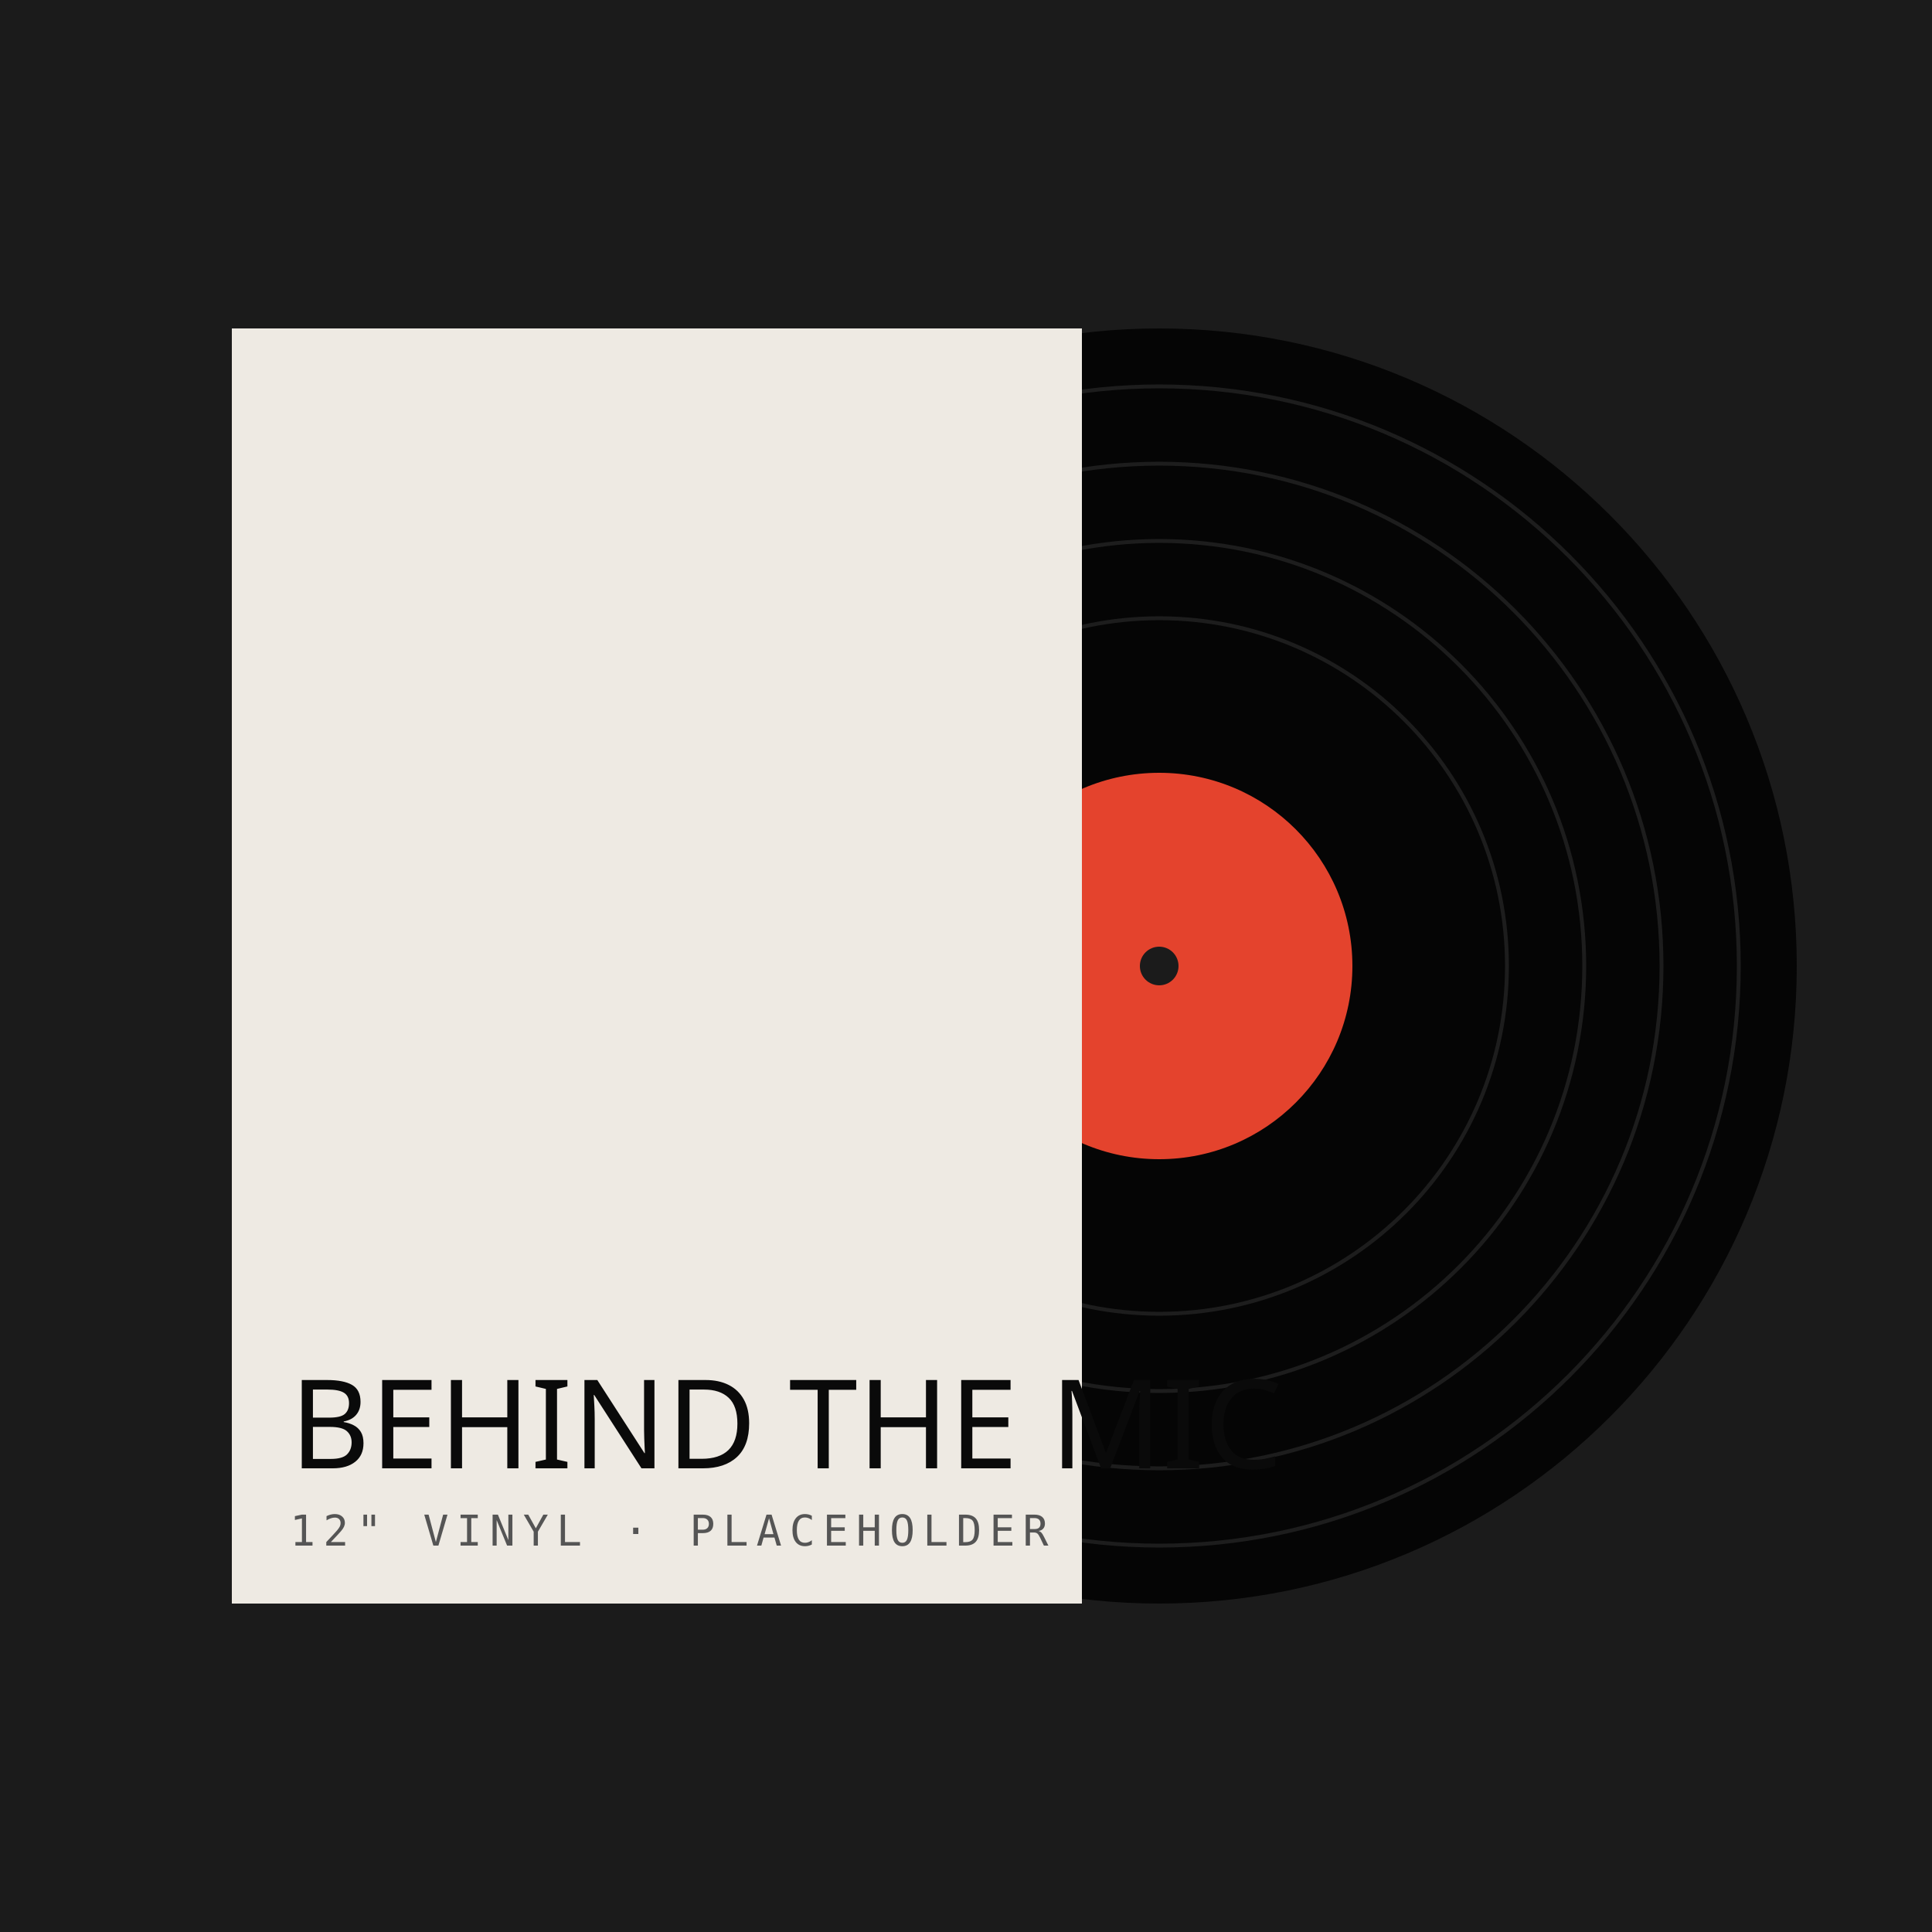
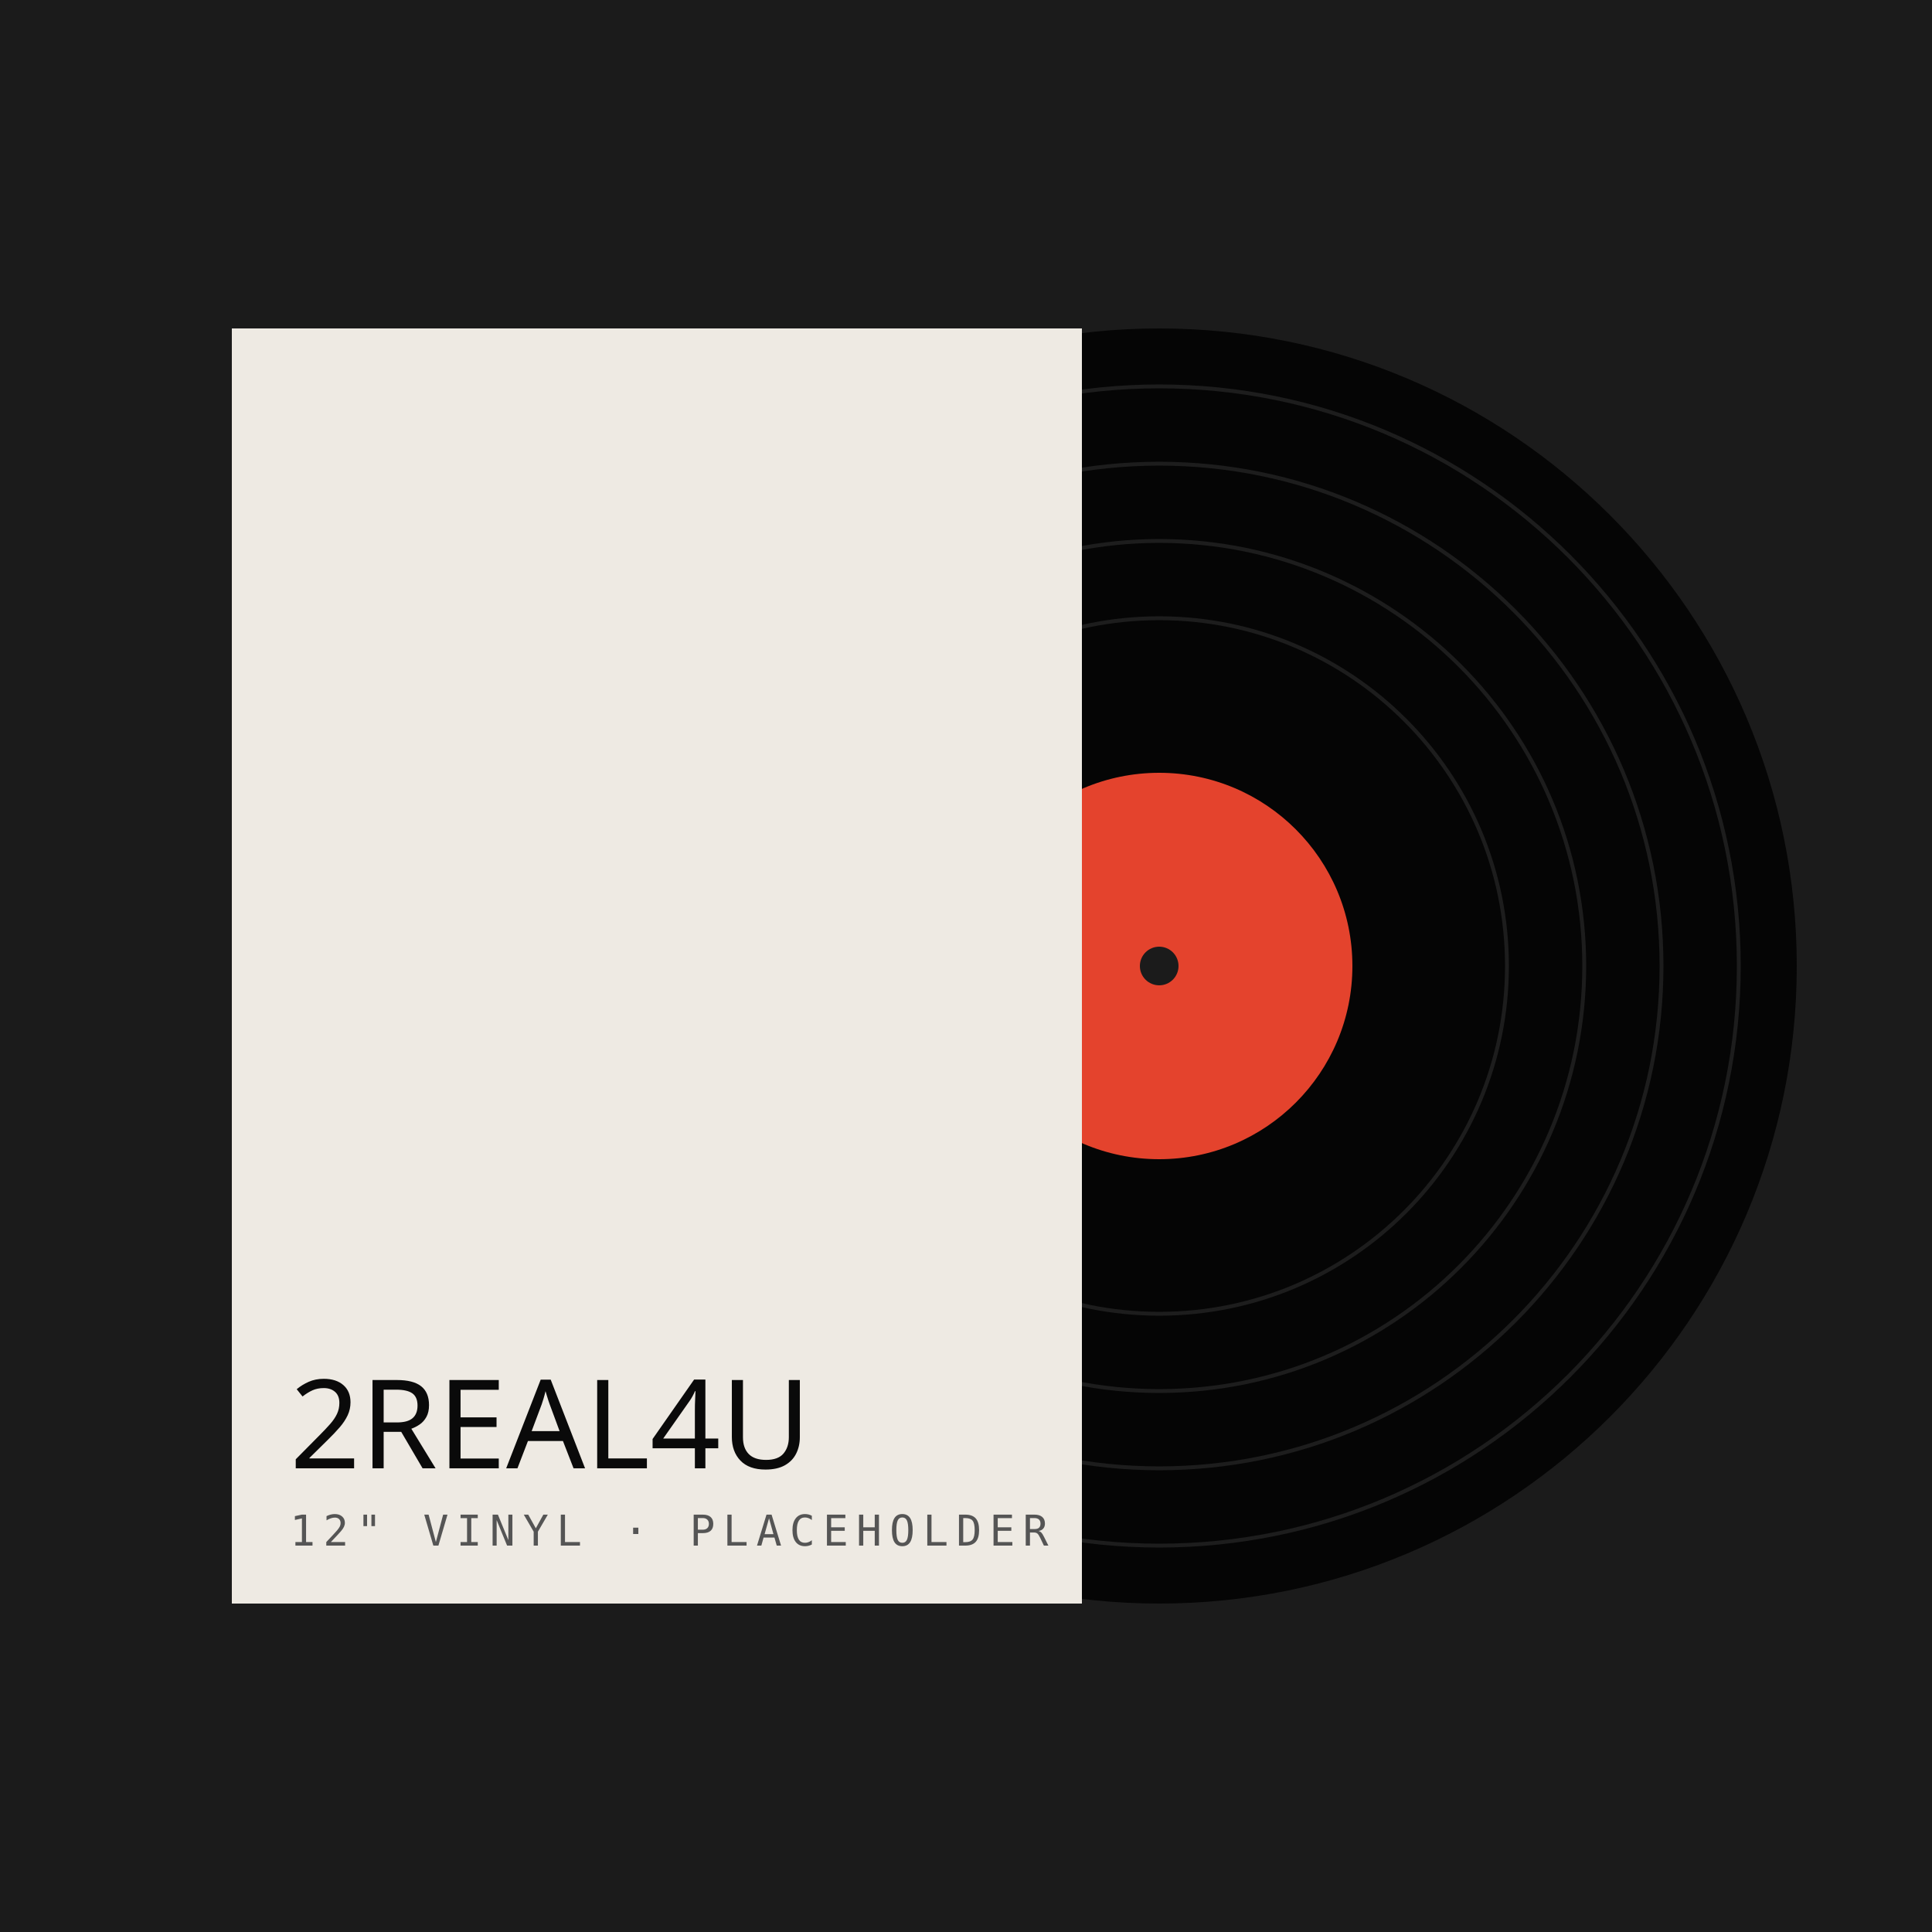
<svg xmlns="http://www.w3.org/2000/svg" viewBox="0 0 1000 1000">
  <rect width="1000" height="1000" fill="#1b1b1b" />
  <circle cx="600" cy="500" r="330" fill="#050505" />
  <g fill="none" stroke="#1d1d1d" stroke-width="2">
    <circle cx="600" cy="500" r="300" />
    <circle cx="600" cy="500" r="260" />
    <circle cx="600" cy="500" r="220" />
    <circle cx="600" cy="500" r="180" />
  </g>
  <circle cx="600" cy="500" r="100" fill="#e4432d" />
  <circle cx="600" cy="500" r="10" fill="#1b1b1b" />
  <rect x="120" y="170" width="440" height="660" fill="#eeeae3" />
-   <text x="150" y="760" fill="#0a0a0a" font-family="Impact,Arial Narrow,sans-serif" font-size="64">BEHIND THE MIC</text>
+   <text x="150" y="760" fill="#0a0a0a" font-family="Impact,Arial Narrow,sans-serif" font-size="64">2REAL4U</text>
  <text x="150" y="800" fill="#555" font-family="monospace" font-size="22" letter-spacing="4">12" VINYL · PLACEHOLDER</text>
</svg>
